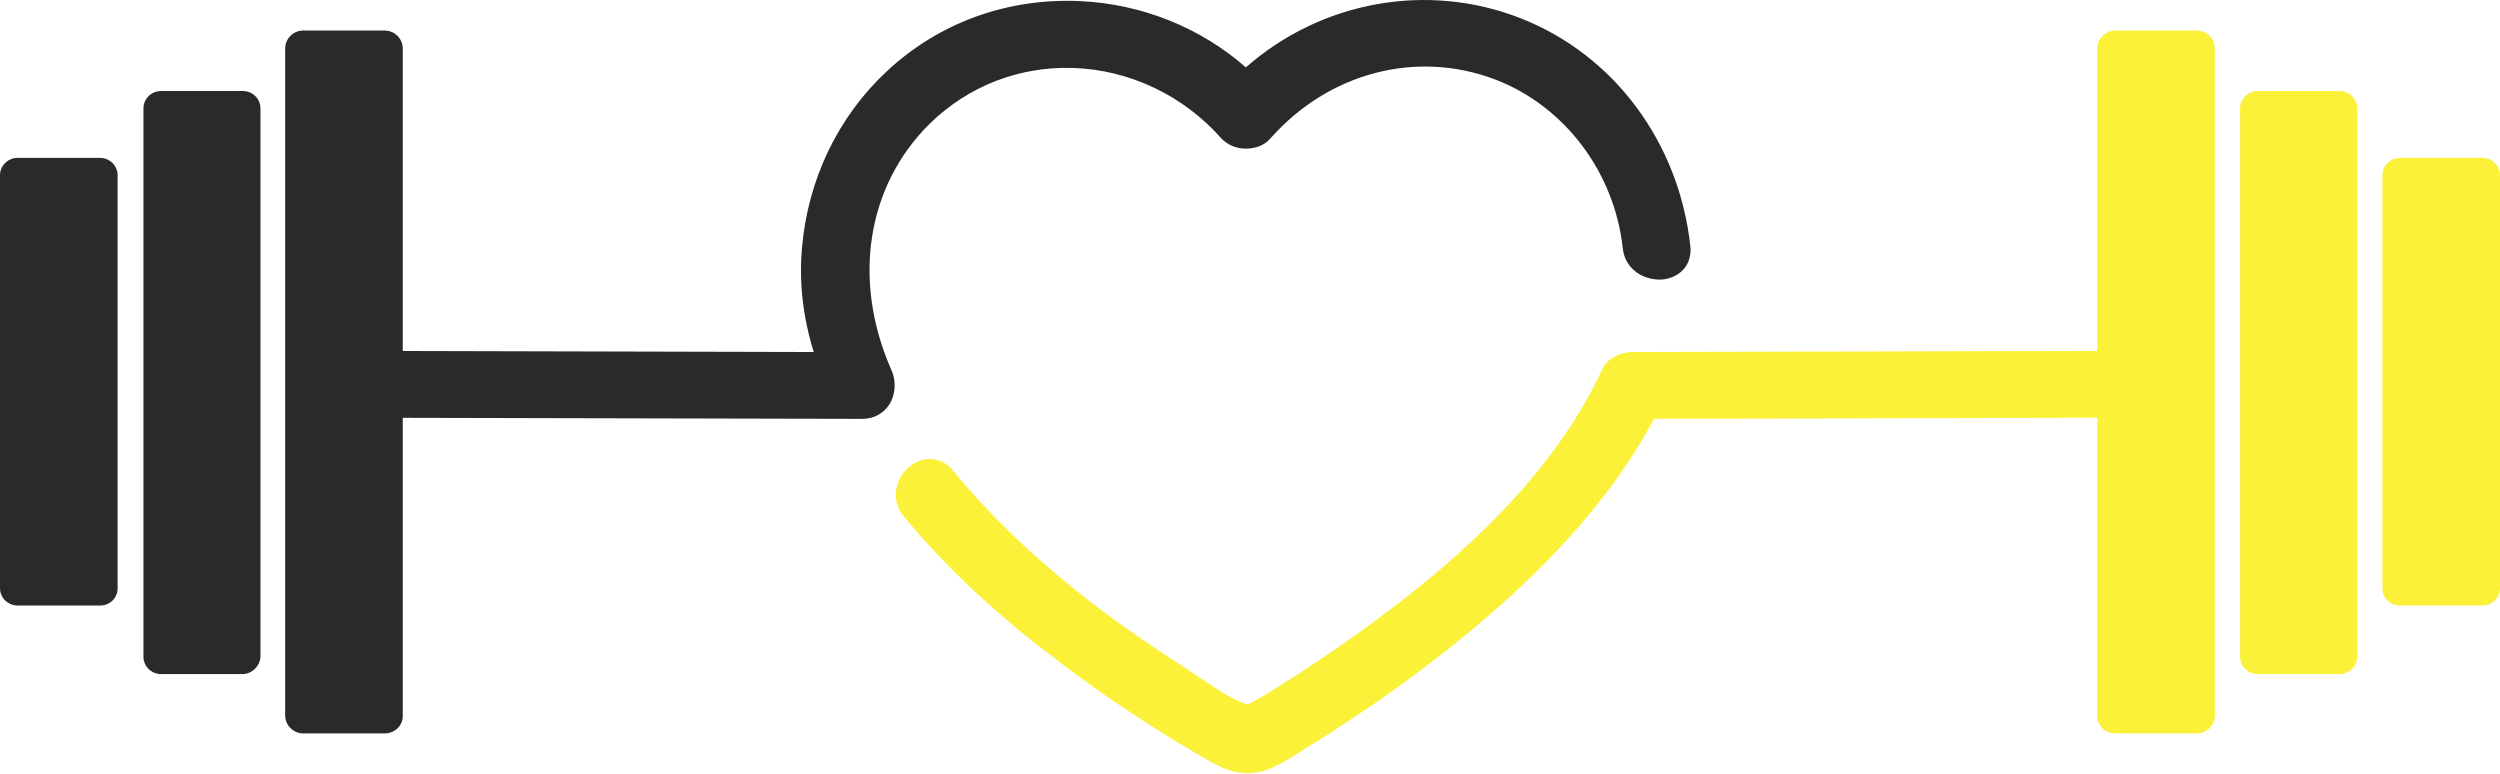
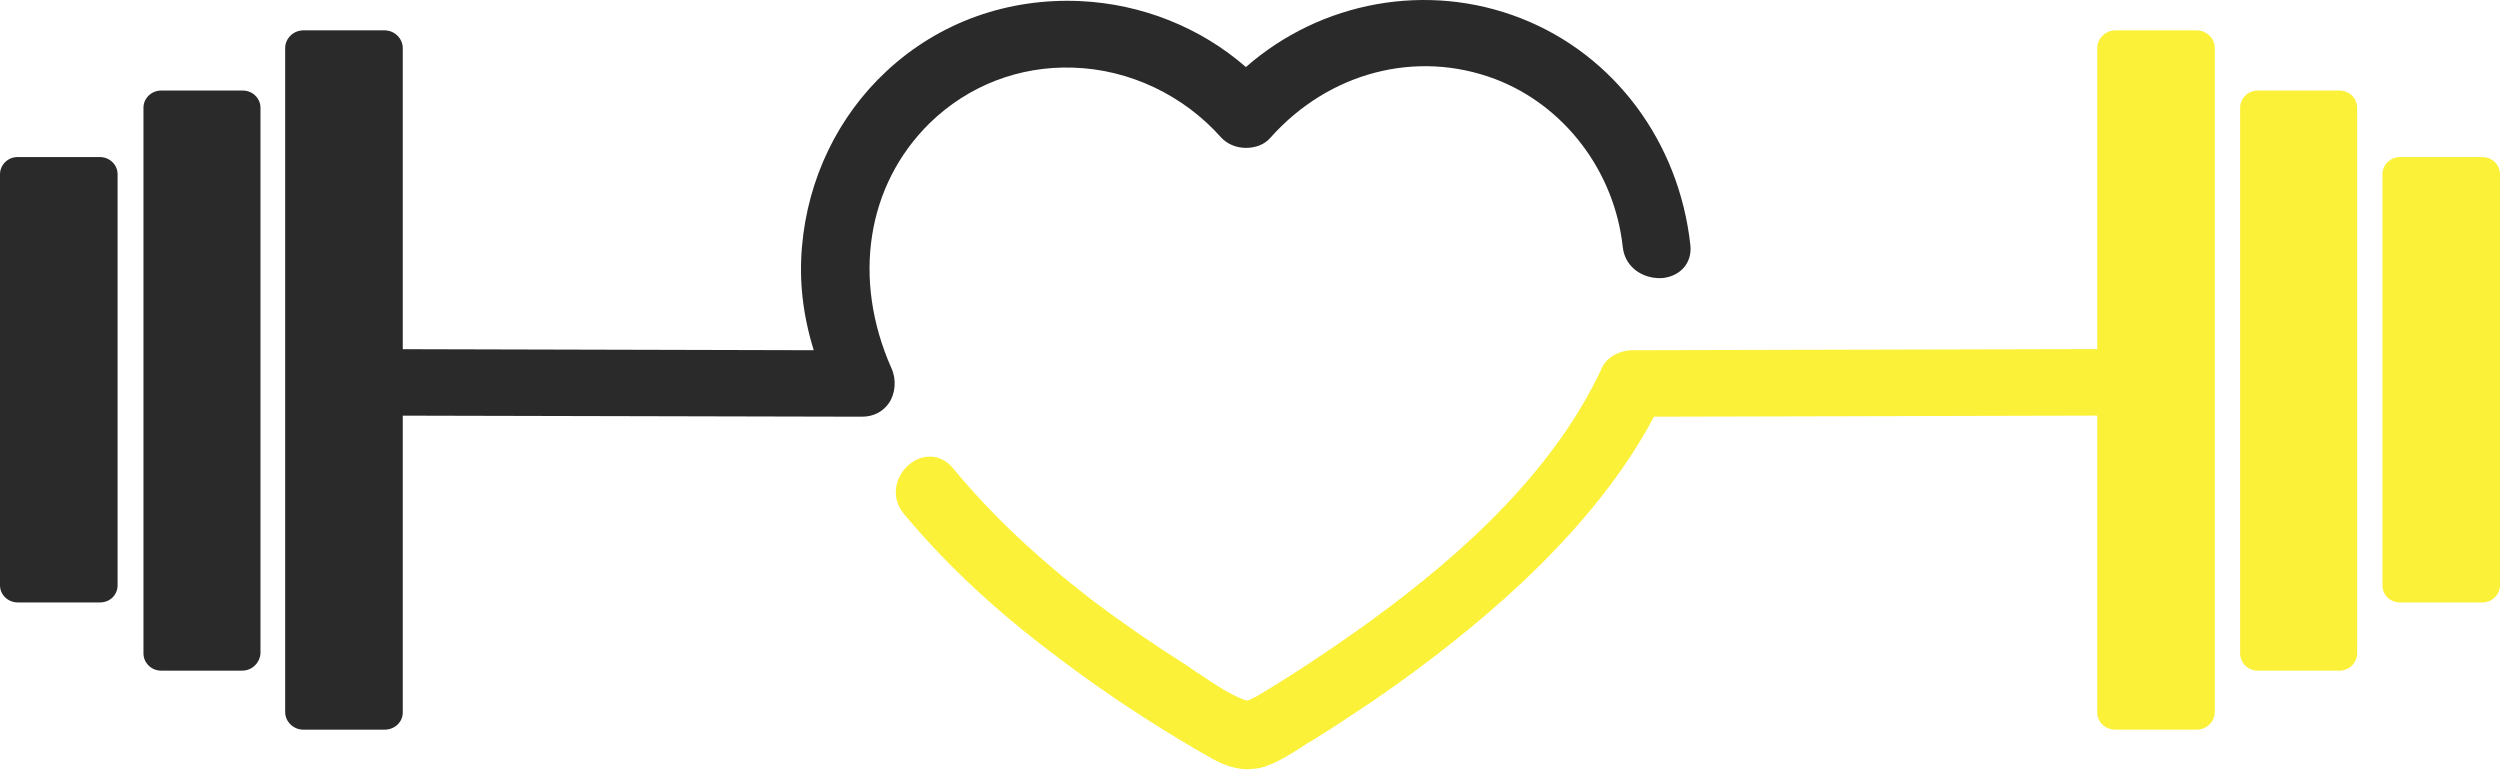
- <svg xmlns="http://www.w3.org/2000/svg" width="97" height="30" viewBox="0 0 97 30" fill="none">
-   <path d="M65.587 9.567C65.153 5.543 62.644 2.145 59.017 0.715C55.389 -0.716 51.26 0.044 48.34 2.615C46.584 1.072 44.302 0.156 41.93 0.044C39.101 -0.09 36.432 0.871 34.402 2.771C32.508 4.537 31.345 6.974 31.117 9.612C31.003 10.931 31.139 12.25 31.573 13.658L13.87 13.614C13.391 13.614 13.003 13.837 12.775 14.217C12.524 14.642 12.524 15.178 12.775 15.603C13.003 15.983 13.391 16.207 13.87 16.207L33.444 16.252C33.9 16.252 34.265 16.05 34.493 15.715C34.744 15.335 34.789 14.798 34.584 14.351C33.056 10.886 33.626 7.22 36.067 4.806C37.573 3.33 39.557 2.57 41.633 2.637C43.823 2.704 45.922 3.71 47.382 5.364C47.61 5.61 47.952 5.767 48.34 5.767C48.728 5.767 49.07 5.633 49.298 5.364C51.557 2.816 54.956 1.922 58.013 3.084C60.705 4.113 62.644 6.683 62.963 9.634C63.054 10.484 63.83 10.909 64.537 10.841C65.222 10.752 65.655 10.238 65.587 9.567Z" fill="#2A2A2A" />
-   <path d="M9.399 26.155H6.251C5.863 26.155 5.566 25.842 5.566 25.484V4.202C5.566 3.822 5.886 3.531 6.251 3.531H9.422C9.81 3.531 10.106 3.844 10.106 4.202V25.484C10.083 25.842 9.787 26.155 9.399 26.155Z" fill="#2A2A2A" />
-   <path d="M3.878 23.495H0.684C0.319 23.495 0 23.204 0 22.824V6.795C0 6.438 0.297 6.125 0.684 6.125H3.878C4.243 6.125 4.563 6.415 4.563 6.795V22.824C4.563 23.204 4.266 23.495 3.878 23.495Z" fill="#2A2A2A" />
-   <path d="M14.92 28.457H11.772C11.384 28.457 11.065 28.145 11.065 27.765V1.877C11.065 1.497 11.384 1.184 11.772 1.184H14.92C15.308 1.184 15.627 1.497 15.627 1.877V27.787C15.627 28.167 15.308 28.457 14.92 28.457Z" fill="#2A2A2A" />
-   <path d="M82.97 14.217C82.742 13.837 82.354 13.614 81.875 13.614L63.328 13.658C62.918 13.658 62.37 13.882 62.165 14.329C60.066 18.89 55.823 22.31 52.789 24.501C51.443 25.462 50.097 26.356 48.751 27.161L48.614 27.228C48.409 27.34 48.409 27.34 48.226 27.273C47.702 27.072 47.177 26.714 46.675 26.378C46.47 26.244 46.264 26.11 46.082 25.976C44.713 25.104 43.527 24.277 42.432 23.45C40.265 21.773 38.485 20.097 36.98 18.264C36.546 17.727 35.862 17.66 35.314 18.085C34.767 18.509 34.516 19.359 35.063 20.03C36.523 21.796 38.257 23.472 40.379 25.127C41.611 26.088 42.911 27.027 44.257 27.899C44.941 28.346 45.671 28.793 46.424 29.24L46.584 29.329C47.108 29.642 47.702 30 48.409 30C48.546 30 48.705 29.978 48.865 29.955C49.435 29.821 49.983 29.463 50.485 29.151C50.622 29.061 50.736 28.972 50.873 28.905C51.671 28.413 52.469 27.876 53.268 27.34C55.504 25.797 57.397 24.277 59.085 22.69C61.389 20.499 63.055 18.375 64.172 16.252L81.875 16.207C82.354 16.207 82.742 15.983 82.97 15.603C83.221 15.178 83.221 14.642 82.97 14.217Z" fill="#FBF138" />
-   <path d="M87.601 26.155H90.772C91.16 26.155 91.457 25.842 91.457 25.484V4.202C91.457 3.822 91.137 3.531 90.772 3.531H87.601C87.214 3.531 86.917 3.844 86.917 4.202V25.484C86.917 25.842 87.214 26.155 87.601 26.155Z" fill="#FBF138" />
-   <path d="M93.122 23.495H96.316C96.681 23.495 97 23.204 97 22.824V6.795C97 6.438 96.704 6.125 96.316 6.125H93.122C92.757 6.125 92.438 6.415 92.438 6.795V22.824C92.438 23.204 92.734 23.495 93.122 23.495Z" fill="#FBF138" />
-   <path d="M82.081 28.457H85.229C85.617 28.457 85.936 28.145 85.936 27.765V1.877C85.936 1.497 85.617 1.184 85.229 1.184H82.081C81.693 1.184 81.374 1.497 81.374 1.877V27.787C81.374 28.167 81.693 28.457 82.081 28.457Z" fill="#FBF138" />
+ <svg xmlns="http://www.w3.org/2000/svg" width="78" height="24" viewBox="0 0 78 24" fill="none">
+   <path d="M52.74 7.654C52.391 4.435 50.374 1.716 47.457 0.572C44.54 -0.573 41.22 0.035 38.872 2.092C37.459 0.858 35.625 0.125 33.717 0.035C31.442 -0.072 29.296 0.697 27.663 2.217C26.141 3.63 25.205 5.579 25.022 7.69C24.93 8.745 25.04 9.8 25.389 10.927L11.153 10.891C10.768 10.891 10.456 11.07 10.273 11.374C10.071 11.713 10.071 12.143 10.273 12.483C10.456 12.787 10.768 12.965 11.153 12.965L26.893 13.001C27.26 13.001 27.553 12.84 27.737 12.572C27.939 12.268 27.975 11.839 27.81 11.481C26.581 8.709 27.04 5.776 29.003 3.844C30.213 2.664 31.809 2.056 33.478 2.11C35.239 2.163 36.927 2.968 38.101 4.292C38.285 4.488 38.56 4.614 38.872 4.614C39.184 4.614 39.459 4.506 39.642 4.292C41.458 2.253 44.191 1.537 46.65 2.467C48.814 3.29 50.374 5.347 50.63 7.707C50.704 8.387 51.328 8.727 51.896 8.673C52.447 8.602 52.795 8.19 52.74 7.654Z" fill="#2A2A2A" />
+   <path d="M7.558 20.924H5.026C4.715 20.924 4.476 20.674 4.476 20.387V3.362C4.476 3.058 4.733 2.825 5.026 2.825H7.576C7.888 2.825 8.127 3.075 8.127 3.362V20.387C8.108 20.674 7.87 20.924 7.558 20.924Z" fill="#2A2A2A" />
+   <path d="M3.119 18.796H0.55C0.257 18.796 0 18.563 0 18.259V5.436C0 5.15 0.238 4.9 0.55 4.9H3.119C3.412 4.9 3.669 5.132 3.669 5.436V18.259C3.669 18.563 3.43 18.796 3.119 18.796Z" fill="#2A2A2A" />
+   <path d="M11.997 22.766H9.466C9.154 22.766 8.897 22.516 8.897 22.212V1.502C8.897 1.198 9.154 0.947 9.466 0.947H11.997C12.309 0.947 12.566 1.198 12.566 1.502V22.229C12.566 22.534 12.309 22.766 11.997 22.766Z" fill="#2A2A2A" />
+   <path d="M66.718 11.374C66.535 11.07 66.223 10.891 65.838 10.891L50.924 10.927C50.594 10.927 50.153 11.105 49.988 11.463C48.301 15.112 44.889 17.848 42.449 19.601C41.367 20.369 40.284 21.085 39.202 21.729L39.092 21.782C38.927 21.872 38.927 21.872 38.78 21.818C38.358 21.657 37.936 21.371 37.533 21.103C37.367 20.995 37.202 20.888 37.056 20.781C35.955 20.083 35.001 19.422 34.12 18.76C32.378 17.419 30.947 16.077 29.736 14.611C29.388 14.182 28.837 14.128 28.397 14.468C27.957 14.807 27.755 15.487 28.195 16.024C29.369 17.436 30.764 18.778 32.469 20.101C33.46 20.87 34.506 21.621 35.588 22.319C36.138 22.677 36.725 23.034 37.331 23.392L37.459 23.463C37.881 23.714 38.358 24 38.927 24C39.037 24 39.165 23.982 39.294 23.964C39.752 23.857 40.193 23.571 40.596 23.32C40.706 23.249 40.798 23.177 40.908 23.124C41.55 22.73 42.192 22.301 42.834 21.872C44.632 20.638 46.154 19.422 47.512 18.152C49.365 16.399 50.704 14.7 51.603 13.001L65.838 12.966C66.223 12.966 66.535 12.787 66.718 12.483C66.92 12.143 66.92 11.714 66.718 11.374Z" fill="#FBF138" />
+   <path d="M70.442 20.924H72.992C73.304 20.924 73.543 20.674 73.543 20.387V3.362C73.543 3.058 73.286 2.825 72.992 2.825H70.442C70.131 2.825 69.892 3.075 69.892 3.362V20.387C69.892 20.674 70.131 20.924 70.442 20.924Z" fill="#FBF138" />
+   <path d="M74.882 18.796H77.45C77.744 18.796 78 18.563 78 18.259V5.436C78 5.15 77.762 4.9 77.45 4.9H74.882C74.588 4.9 74.332 5.132 74.332 5.436V18.259C74.332 18.563 74.57 18.796 74.882 18.796Z" fill="#FBF138" />
+   <path d="M66.003 22.766H68.534C68.846 22.766 69.103 22.516 69.103 22.212V1.502C69.103 1.198 68.846 0.947 68.534 0.947H66.003C65.691 0.947 65.434 1.198 65.434 1.502V22.229C65.434 22.534 65.691 22.766 66.003 22.766Z" fill="#FBF138" />
</svg>
